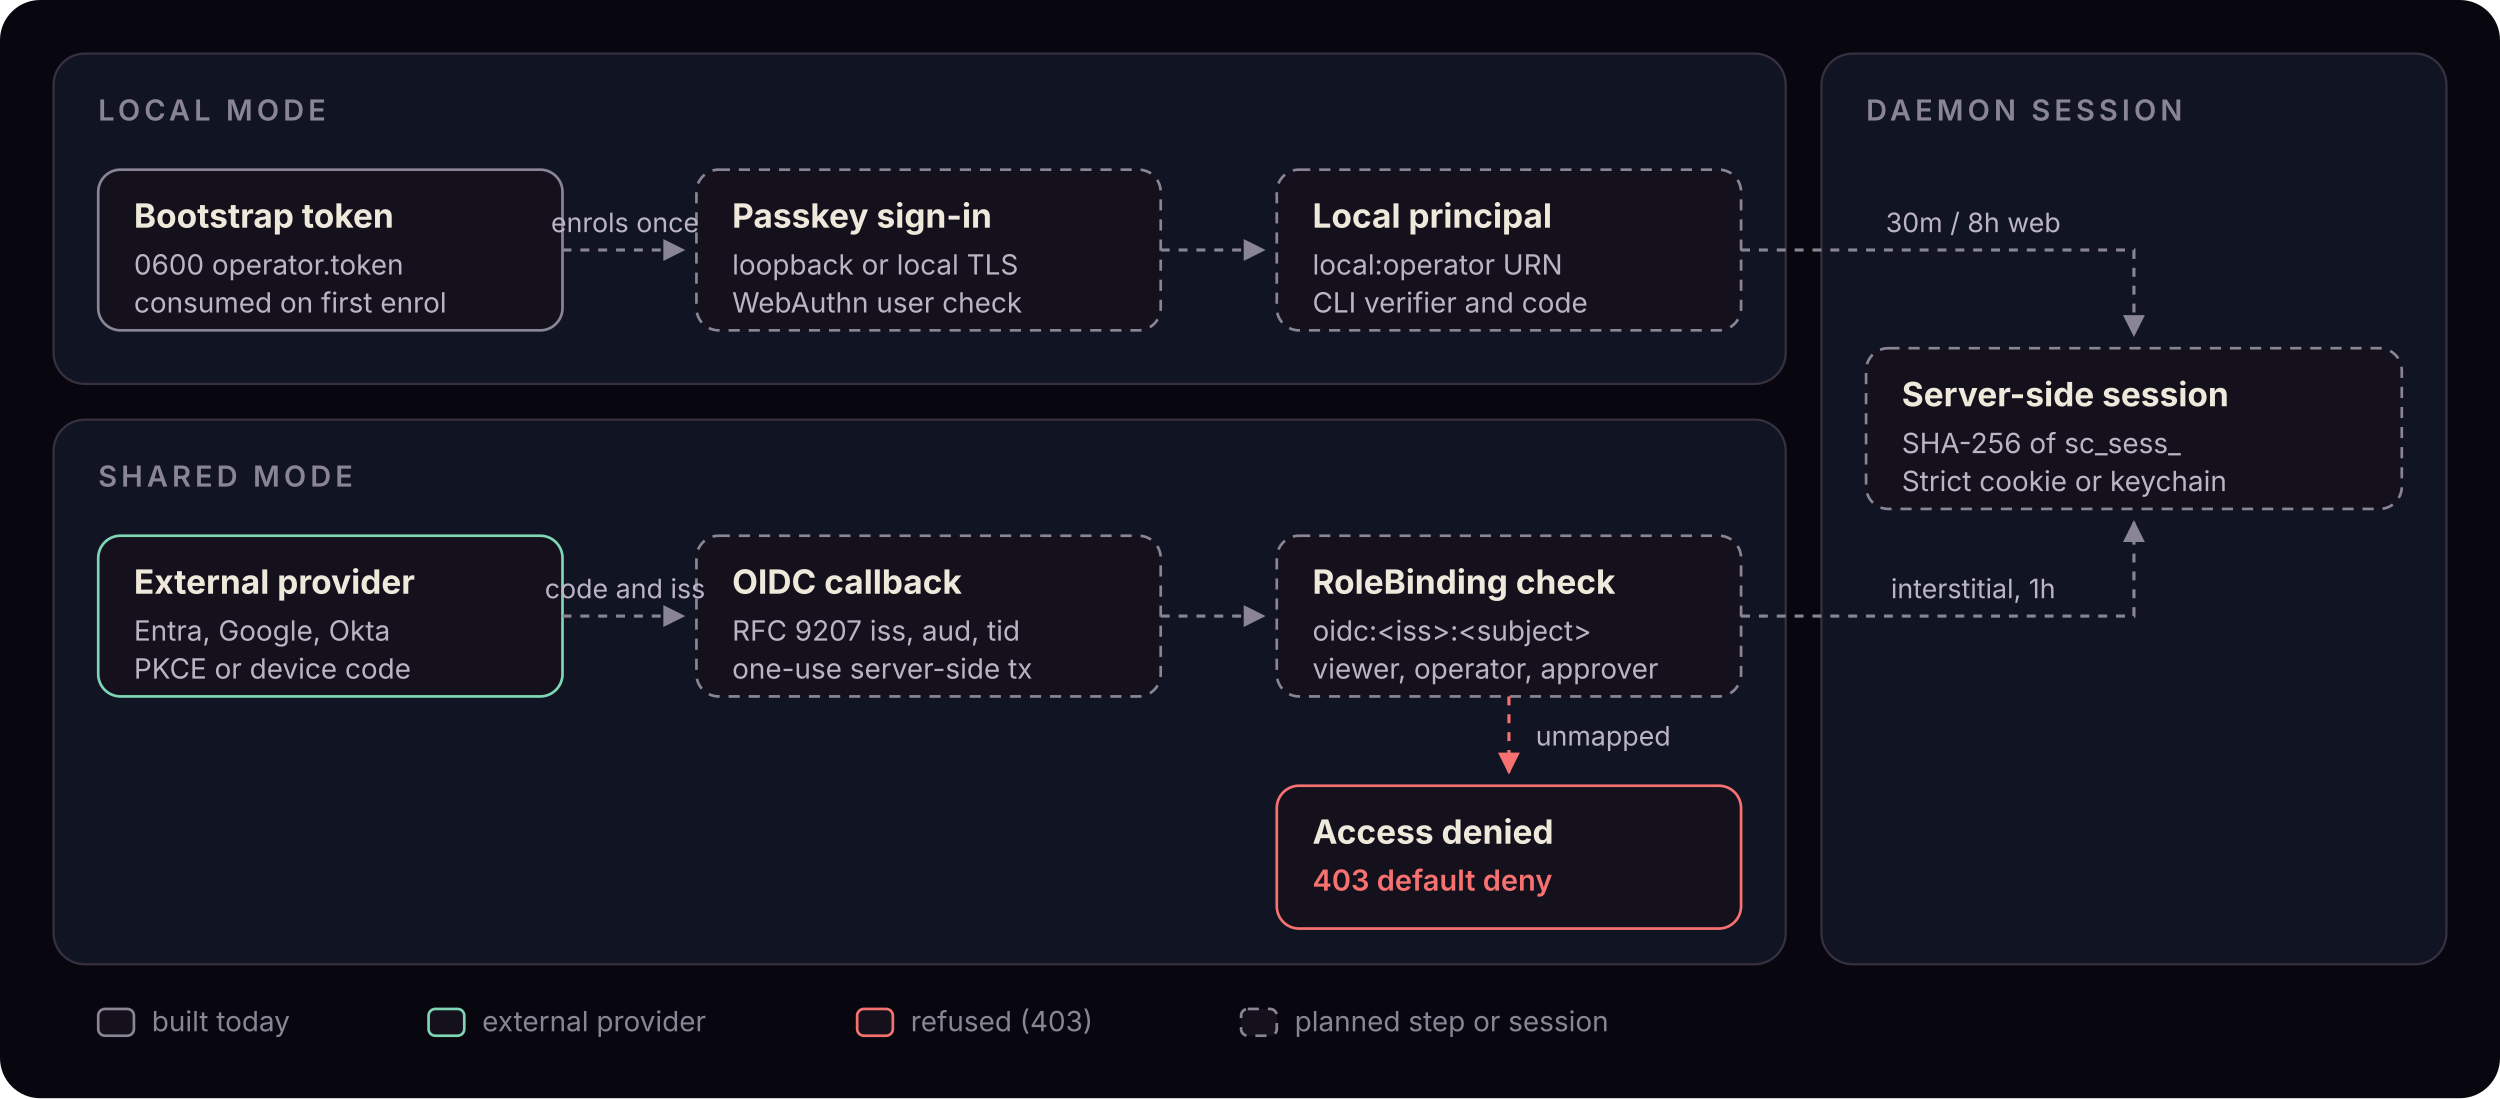
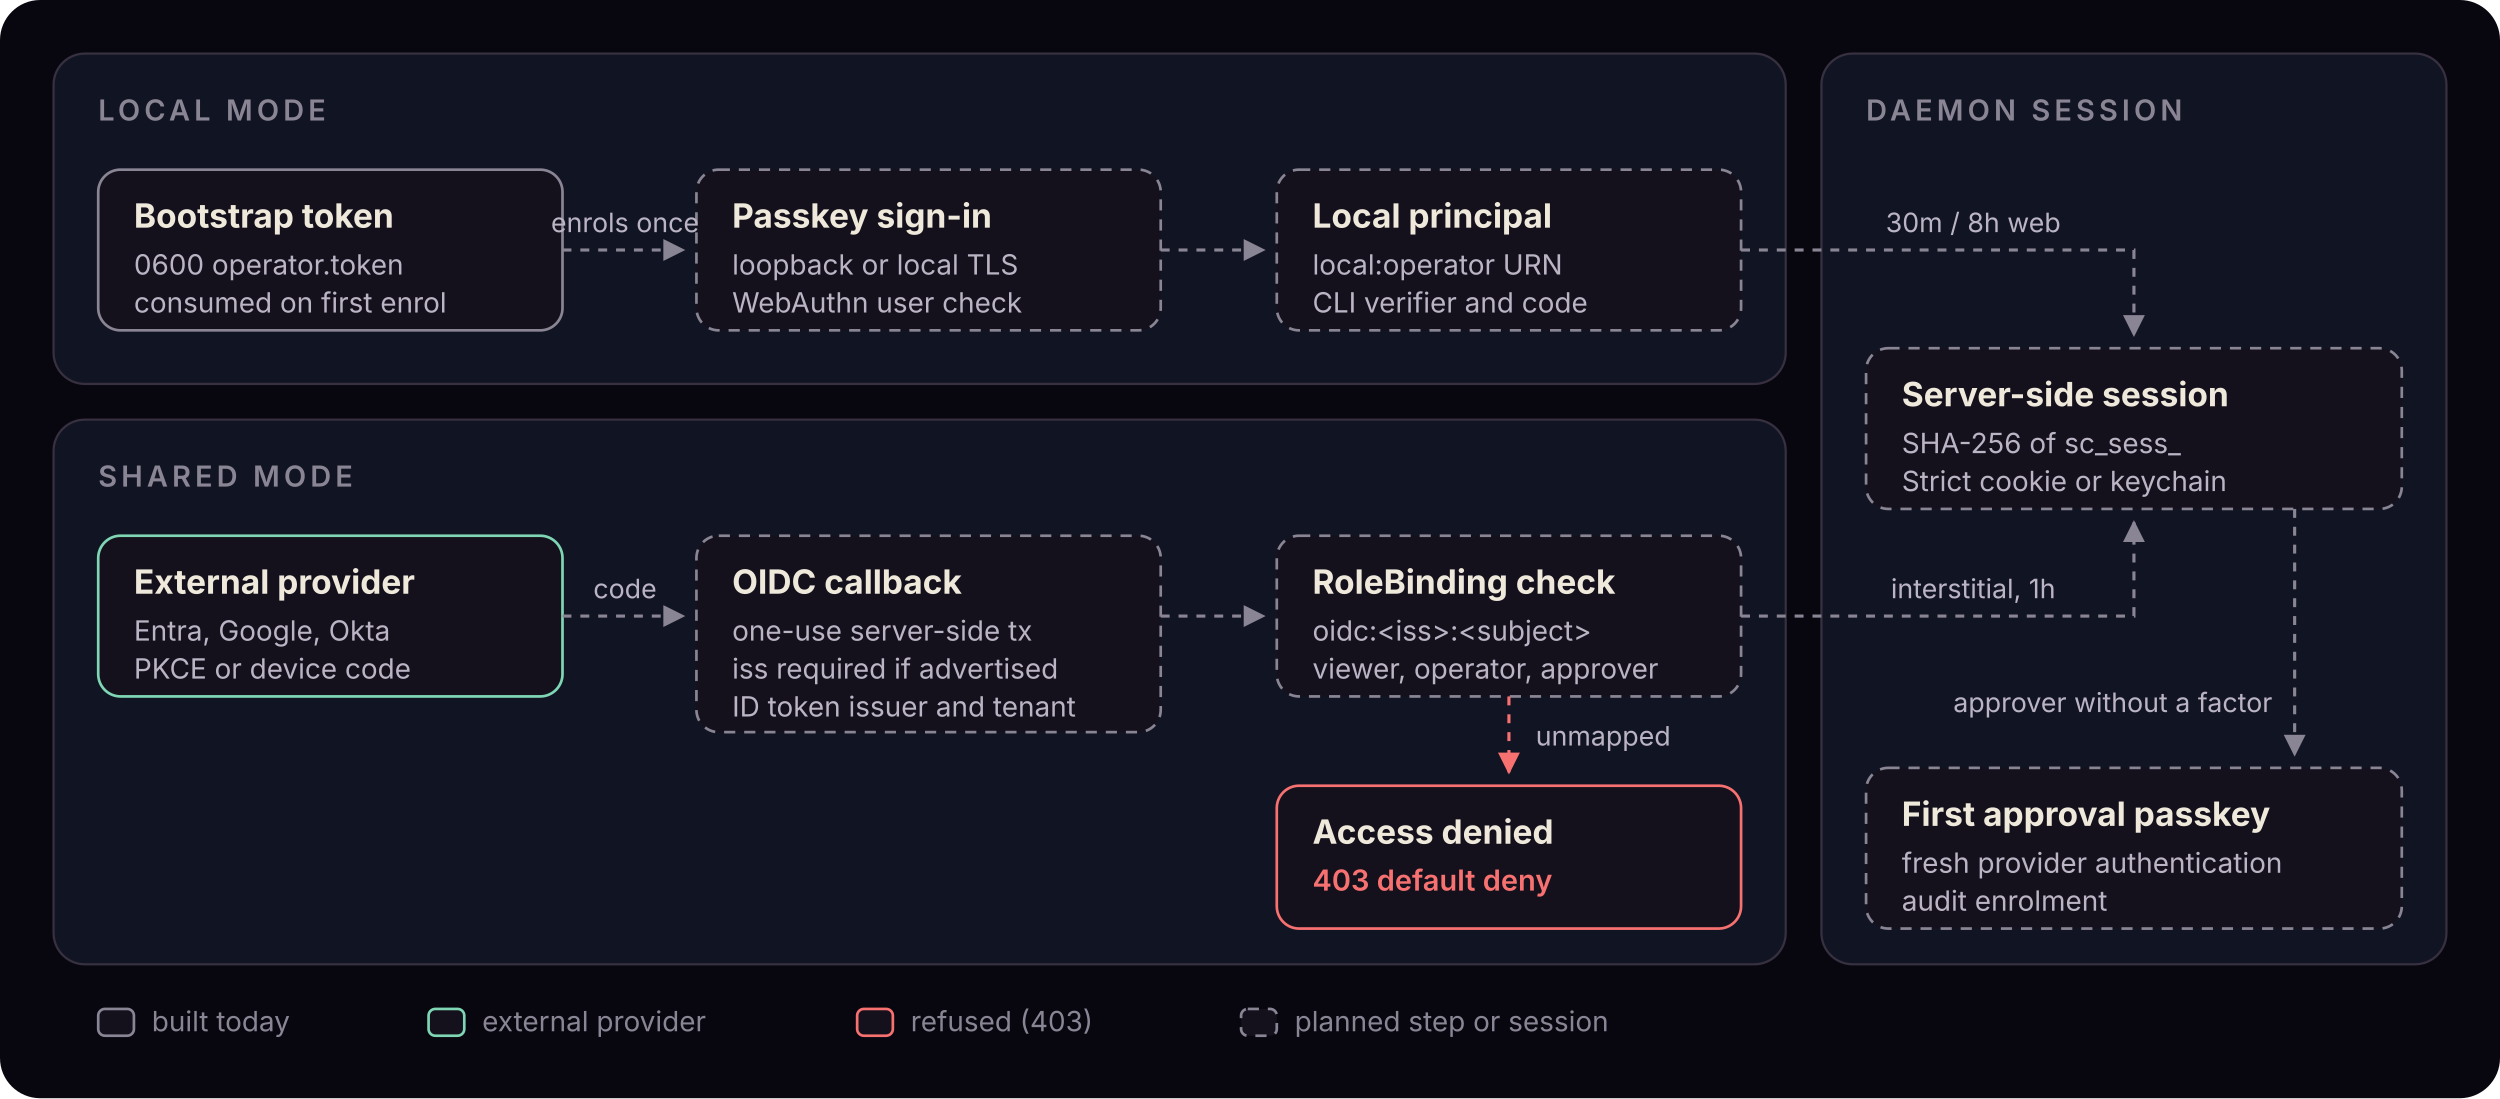
<svg xmlns="http://www.w3.org/2000/svg" viewBox="0 0 1120 492" role="img" aria-labelledby="t d" data-diagram="flow" font-family="system-ui, -apple-system, BlinkMacSystemFont, 'Segoe UI', sans-serif">
  <defs>
    <marker id="a" viewBox="0 0 10 10" refX="9" refY="5" markerWidth="7" markerHeight="7" orient="auto-start-reverse">
      <path d="M0 0 10 5 0 10z" fill="#2dd4bf" />
    </marker>
    <marker id="m" viewBox="0 0 10 10" refX="9" refY="5" markerWidth="7" markerHeight="7" orient="auto-start-reverse">
      <path d="M0 0 10 5 0 10z" fill="#8a8594" />
    </marker>
    <marker id="x" viewBox="0 0 10 10" refX="9" refY="5" markerWidth="7" markerHeight="7" orient="auto-start-reverse">
      <path d="M0 0 10 5 0 10z" fill="#f87171" />
    </marker>
    <linearGradient id="glow" x1="0" y1="0" x2="0" y2="1">
      <stop offset="0" stop-color="#2dd4bf" stop-opacity=".22" />
      <stop offset="1" stop-color="#2dd4bf" stop-opacity=".06" />
    </linearGradient>
    <style>
      .lane{fill:#111422;stroke:#373040}
      .lanet{fill:#8a8594;font-size:13px;font-weight:600;letter-spacing:.14em}
      .box{fill:#14111c;stroke:#8a8594;stroke-width:1.2}
      .key{fill:url(#glow);stroke:#2dd4bf;stroke-width:1.6}
      .ext{fill:#14111c;stroke:#7fd6b4;stroke-width:1.2}
      .plan{fill:#14111c;stroke:#8a8594;stroke-width:1.2;stroke-dasharray:5 4}
      .wait{fill:#14111c;stroke:#f0b86a;stroke-width:1.2}
      .bad{fill:#14111c;stroke:#f87171;stroke-width:1.2}
      .frame{fill:none;stroke:#bbb4c5;stroke-dasharray:5 5;stroke-width:1.2}
      .h{fill:#efe9dc;font-size:15px;font-weight:650}
      .s{fill:#bbb4c5;font-size:12.5px}
      .cap{fill:#8a8594;font-size:12.5px}
      .pn{fill:#8a8594;font-size:12px;font-weight:600;letter-spacing:.06em}
      .n{fill:#2dd4bf;font-size:12px;font-weight:700;letter-spacing:.08em}
      .idt{fill:#bbb4c5;font-size:12px;font-weight:600;letter-spacing:.06em}
      .lbl{fill:#bbb4c5;font-size:12px}
      .no{fill:#f87171;font-size:13px;font-weight:600}
      .f{stroke:#2dd4bf;stroke-width:1.8;fill:none}
      .r{stroke:#8a8594;stroke-width:1.4;fill:none;stroke-dasharray:4 4}
      .deny{stroke:#f87171;stroke-width:1.4;fill:none;stroke-dasharray:4 4}
      .life{stroke:#373040;stroke-width:1.2;fill:none;stroke-dasharray:4 4}
    </style>
  </defs>
  <rect width="1120" height="492" rx="18" fill="#08060e" />
  <rect class="lane" x="24" y="24" width="776" height="148" rx="14" />
  <text class="lanet" x="44" y="54">LOCAL MODE</text>
  <rect class="lane" x="24" y="188" width="776" height="244" rx="14" />
  <text class="lanet" x="44" y="218">SHARED MODE</text>
  <rect class="lane" x="816" y="24" width="280" height="408" rx="14" />
  <text class="lanet" x="836" y="54">DAEMON SESSION</text>
  <rect class="box" x="44" y="76" width="208" height="72" rx="10" />
  <text class="h" x="60" y="102">Bootstrap token</text>
  <text class="s" x="60" y="123">0600 operator.token</text>
  <text class="s" x="60" y="140">consumed on first enrol</text>
  <rect class="plan" x="312" y="76" width="208" height="72" rx="10" />
  <text class="h" x="328" y="102">Passkey sign-in</text>
  <text class="s" x="328" y="123">loopback or local TLS</text>
  <text class="s" x="328" y="140">WebAuthn user check</text>
  <rect class="plan" x="572" y="76" width="208" height="72" rx="10" />
  <text class="h" x="588" y="102">Local principal</text>
  <text class="s" x="588" y="123">local:operator URN</text>
  <text class="s" x="588" y="140">CLI verifier and code</text>
  <rect class="ext" x="44" y="240" width="208" height="72" rx="10" />
  <text class="h" x="60" y="266">External provider</text>
  <text class="s" x="60" y="287">Entra, Google, Okta</text>
  <text class="s" x="60" y="304">PKCE or device code</text>
-   <rect class="plan" x="312" y="240" width="208" height="72" rx="10" />
+   <rect class="plan" x="312" y="240" width="208" height="88" rx="10" />
  <text class="h" x="328" y="266">OIDC callback</text>
-   <text class="s" x="328" y="287">RFC 9207 iss, aud, tid</text>
-   <text class="s" x="328" y="304">one-use server-side tx</text>
+   <text class="s" x="328" y="287">one-use server-side tx</text>
+   <text class="s" x="328" y="304">iss required if advertised</text>
+   <text class="s" x="328" y="321">ID token issuer and tenant</text>
  <rect class="plan" x="572" y="240" width="208" height="72" rx="10" />
  <text class="h" x="588" y="266">RoleBinding check</text>
  <text class="s" x="588" y="287">oidc:&lt;iss&gt;:&lt;subject&gt;</text>
  <text class="s" x="588" y="304">viewer, operator, approver</text>
  <rect class="bad" x="572" y="352" width="208" height="64" rx="10" />
  <text class="h" x="588" y="378">Access denied</text>
  <text class="no" x="588" y="399">403 default deny</text>
  <rect class="plan" x="836" y="156" width="240" height="72" rx="10" />
  <text class="h" x="852" y="182">Server-side session</text>
  <text class="s" x="852" y="203">SHA-256 of sc_sess_</text>
  <text class="s" x="852" y="220">Strict cookie or keychain</text>
  <path class="r" d="M252 112H306" marker-end="url(#m)" />
  <text class="lbl" x="280" y="104" text-anchor="middle">enrols once</text>
  <path class="r" d="M520 112H566" marker-end="url(#m)" />
  <path class="r" d="M780 112H956V150" marker-end="url(#m)" />
  <text class="lbl" x="884" y="104" text-anchor="middle">30m / 8h web</text>
  <path class="r" d="M252 276H306" marker-end="url(#m)" />
-   <text class="lbl" x="280" y="268" text-anchor="middle">code and iss</text>
+   <text class="lbl" x="280" y="268" text-anchor="middle">code</text>
  <path class="r" d="M520 276H566" marker-end="url(#m)" />
  <path class="deny" d="M676 312V346" marker-end="url(#x)" />
  <text class="lbl" x="688" y="334">unmapped</text>
  <path class="r" d="M780 276H956V234" marker-end="url(#m)" />
  <text class="lbl" x="884" y="268" text-anchor="middle">interstitial, 1h</text>
+   <path class="r" d="M1028 228V338" marker-end="url(#m)" />
+   <text class="lbl" x="1018" y="319" text-anchor="end">approver without a factor</text>
+   <rect class="plan" x="836" y="344" width="240" height="72" rx="10" />
+   <text class="h" x="852" y="370">First approval passkey</text>
+   <text class="s" x="852" y="391">fresh provider authentication</text>
+   <text class="s" x="852" y="408">audit enrolment</text>
  <rect class="box" x="44" y="452" width="16" height="12" rx="3" />
  <text class="cap" x="68" y="462">built today</text>
  <rect class="ext" x="192" y="452" width="16" height="12" rx="3" />
  <text class="cap" x="216" y="462">external provider</text>
  <rect class="bad" x="384" y="452" width="16" height="12" rx="3" />
  <text class="cap" x="408" y="462">refused (403)</text>
  <rect class="plan" x="556" y="452" width="16" height="12" rx="3" />
  <text class="cap" x="580" y="462">planned step or session</text>
</svg>
